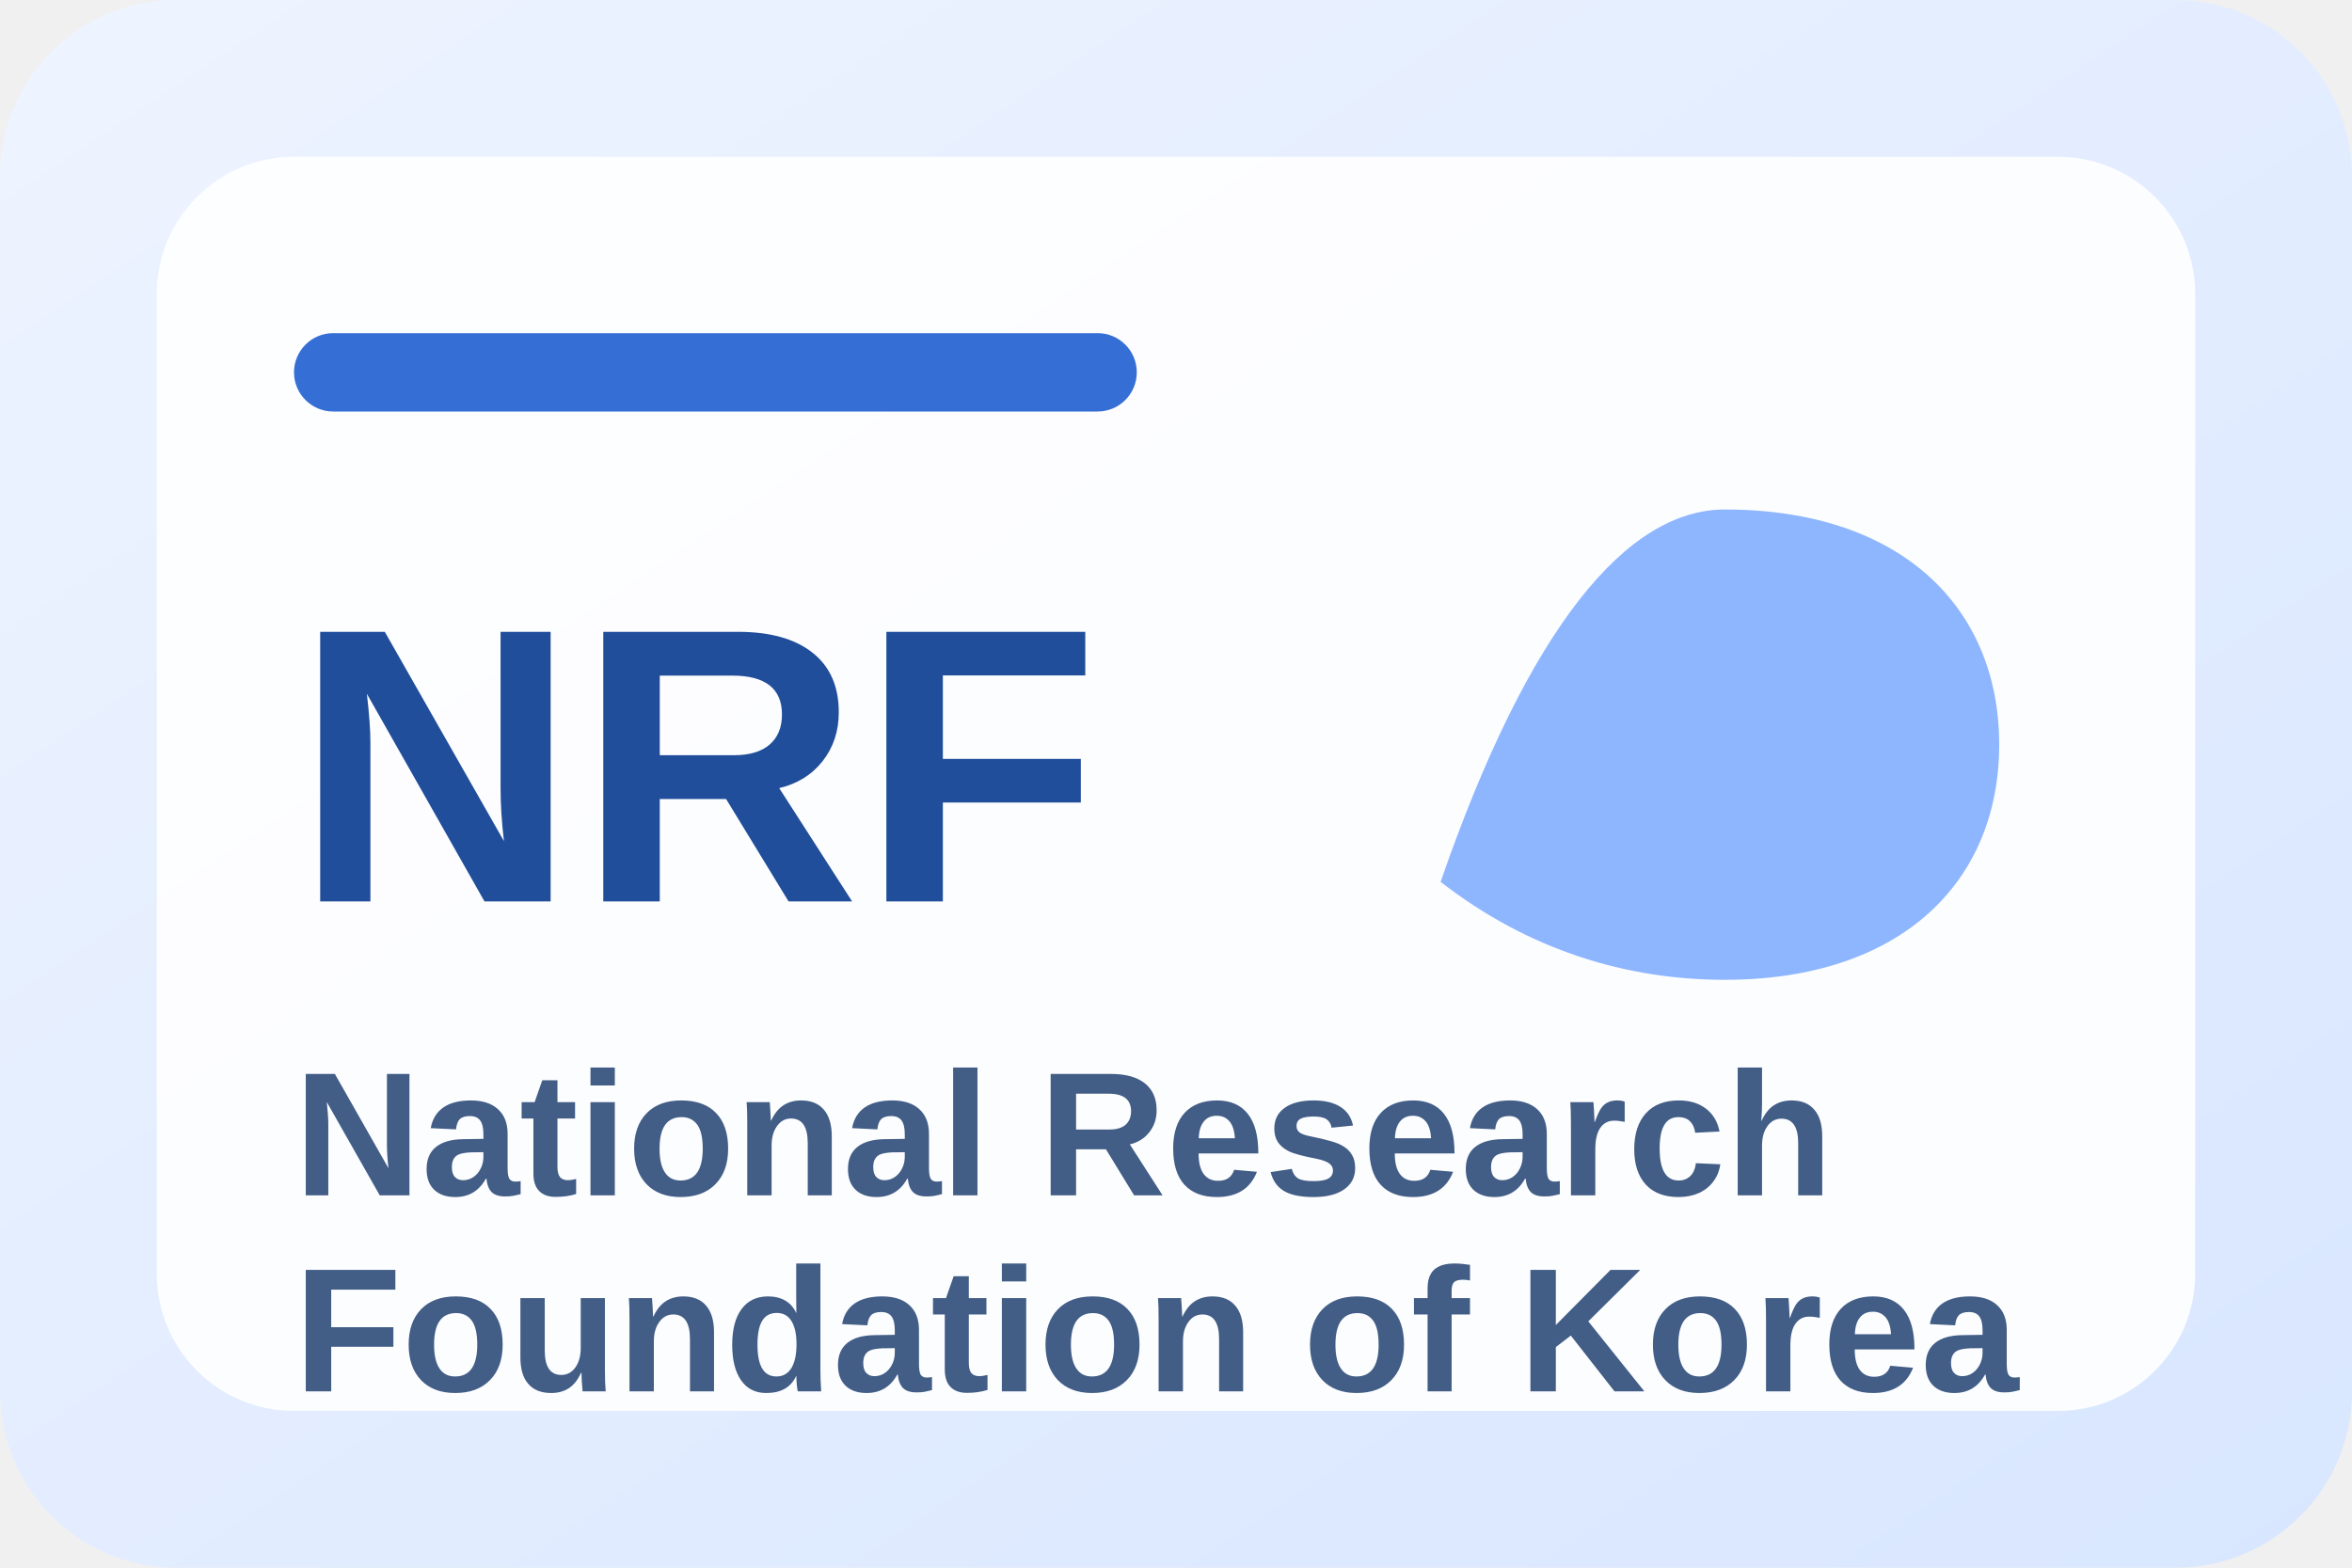
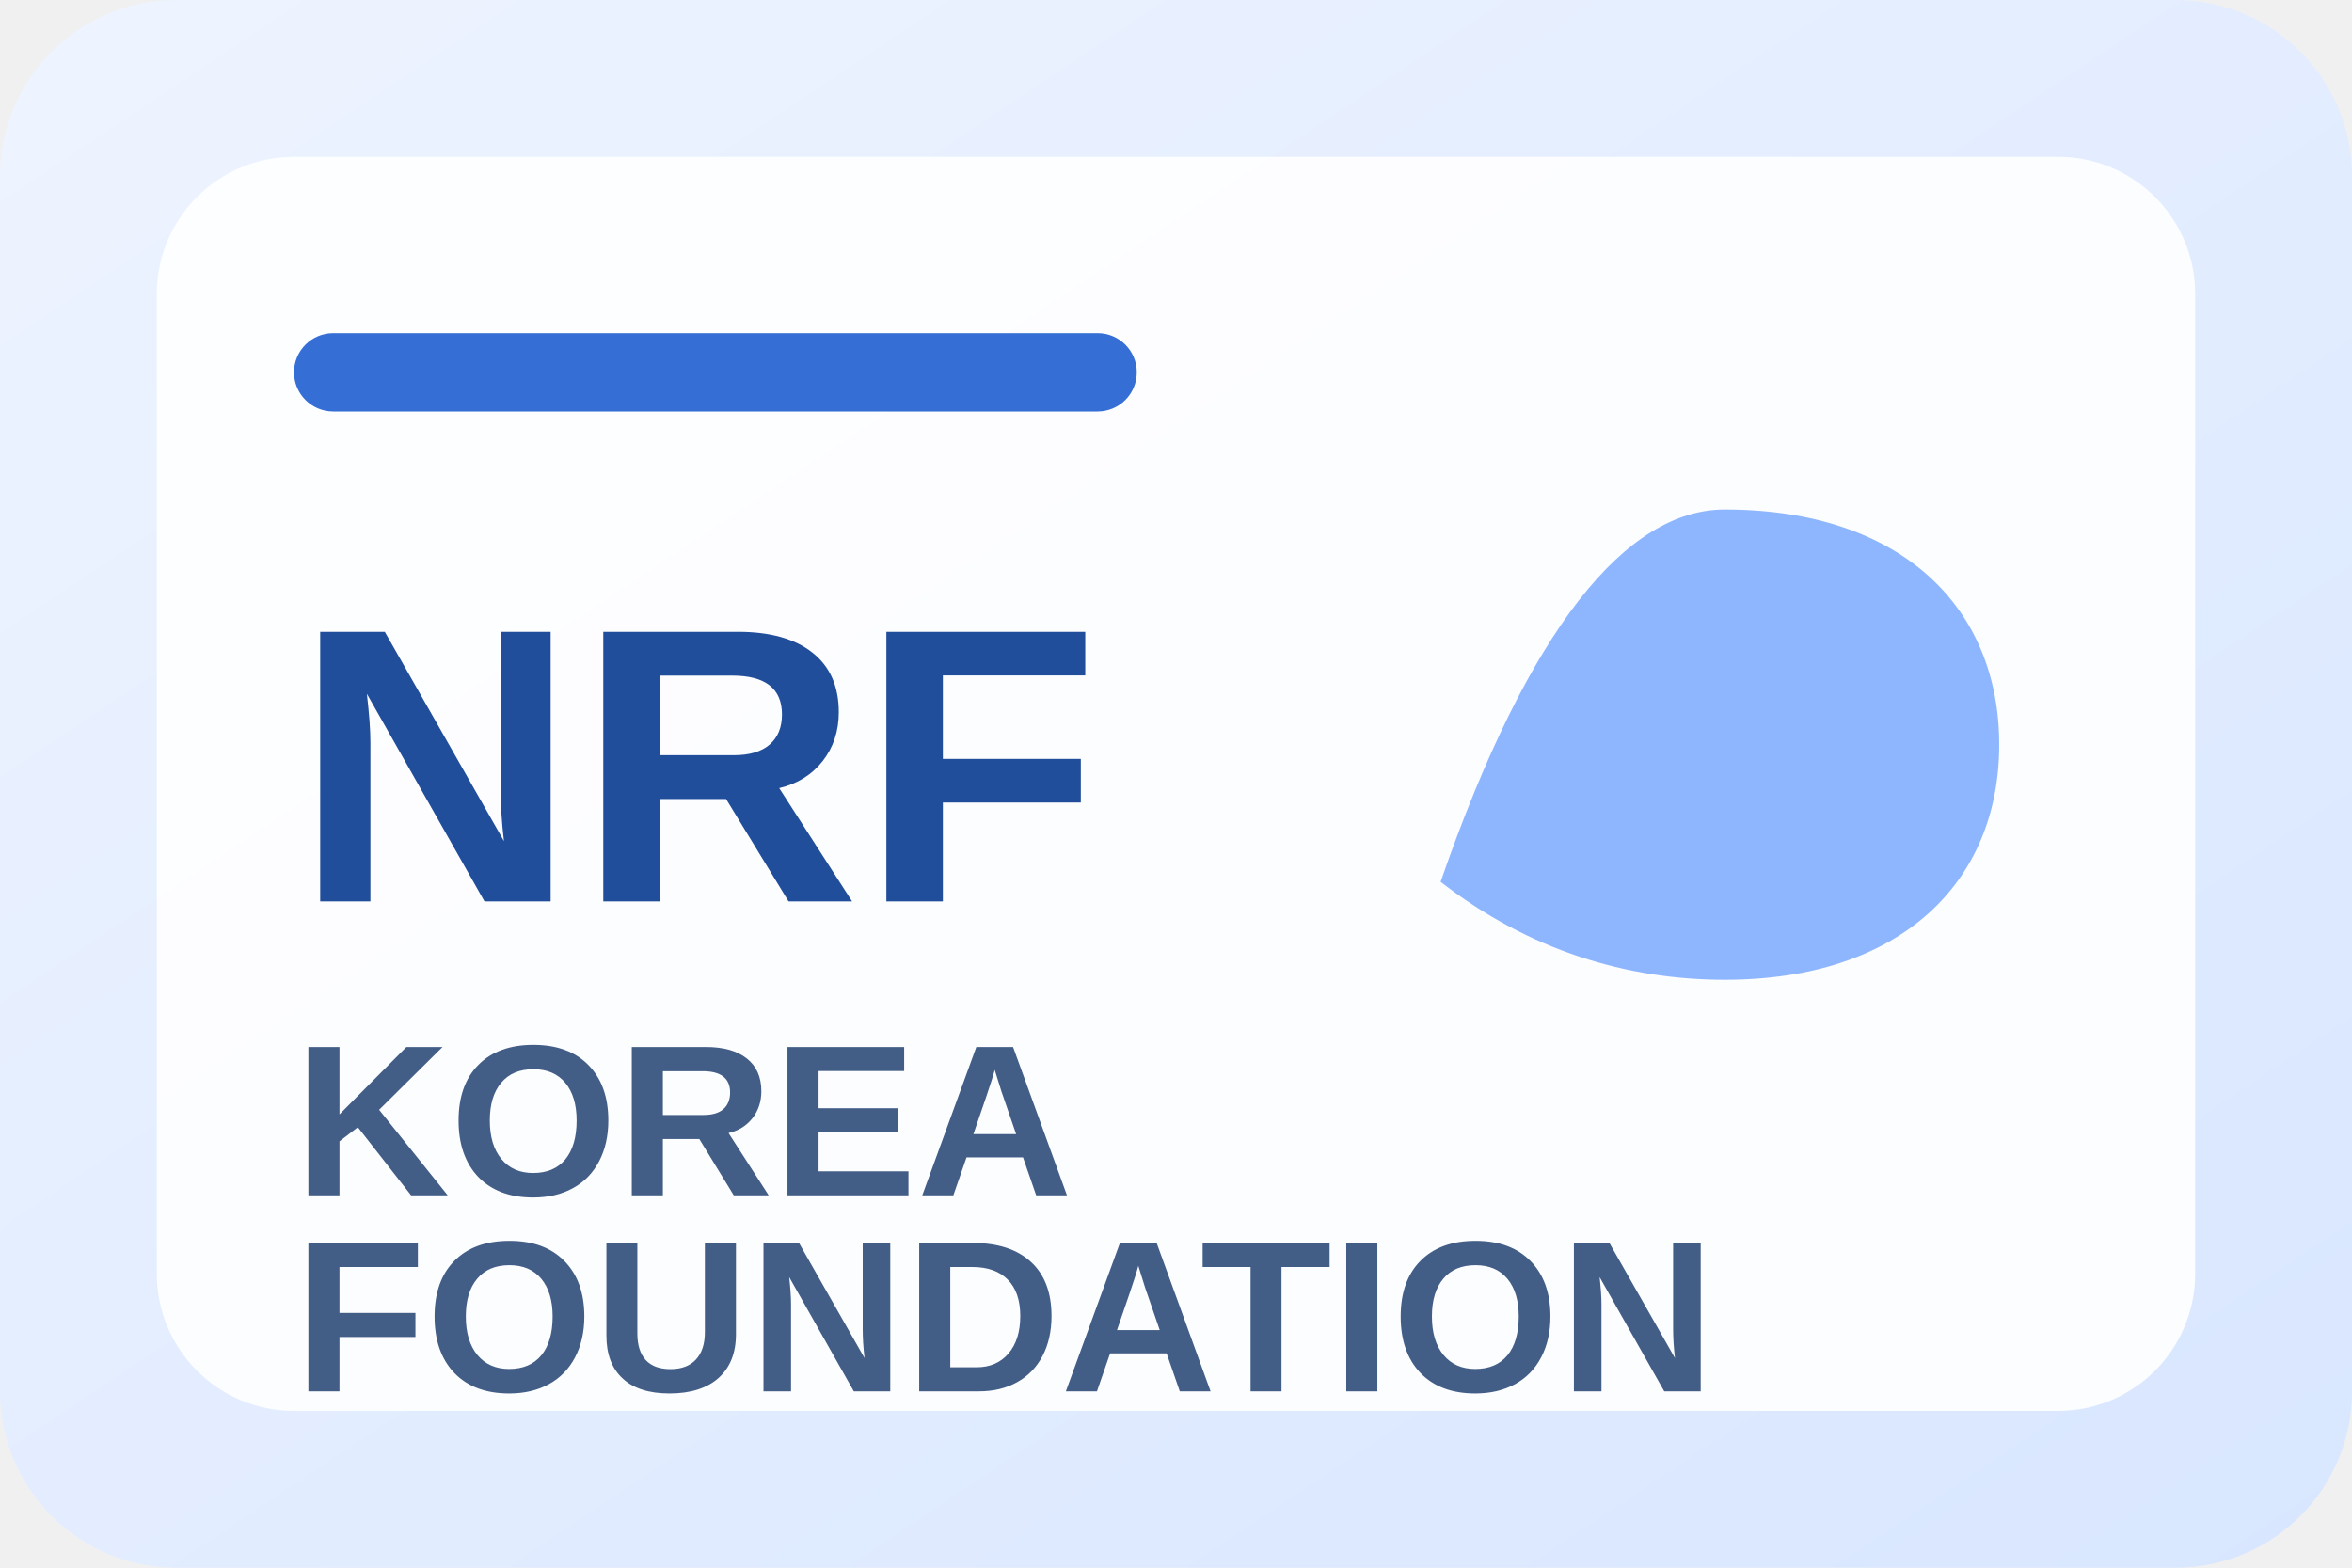
<svg xmlns="http://www.w3.org/2000/svg" viewBox="0 0 240 160" role="img" aria-labelledby="title desc">
  <defs>
    <linearGradient id="bg" x1="0%" x2="100%" y1="0%" y2="100%">
      <stop offset="0%" stop-color="#eef4ff" />
      <stop offset="100%" stop-color="#d8e6ff" />
    </linearGradient>
  </defs>
  <rect width="240" height="160" rx="18" fill="url(#bg)" />
  <rect x="16" y="16" width="208" height="128" rx="14" fill="#ffffff" opacity="0.9" />
  <rect x="30" y="34" width="86" height="8" rx="4" fill="#356fd6" />
  <text x="30" y="92" fill="#214e9b" font-family="Arial, sans-serif" font-size="40" font-weight="700">NRF</text>
-   <text x="30" y="122" fill="#425d86" font-family="Arial, sans-serif" font-size="18" font-weight="700">National Research</text>
-   <text x="30" y="142" fill="#425d86" font-family="Arial, sans-serif" font-size="18" font-weight="700">Foundation of Korea</text>
+   <text x="30" y="122" fill="#425d86" font-family="Arial, sans-serif" font-size="22" font-weight="700">KOREA</text>
+   <text x="30" y="142" fill="#425d86" font-family="Arial, sans-serif" font-size="22" font-weight="700">FOUNDATION</text>
  <path d="M176 52c18 0 28 10 28 24s-10 24-28 24c-10 0-20-3-29-10 9-26 19-38 29-38Z" fill="#8eb6ff" />
</svg>
